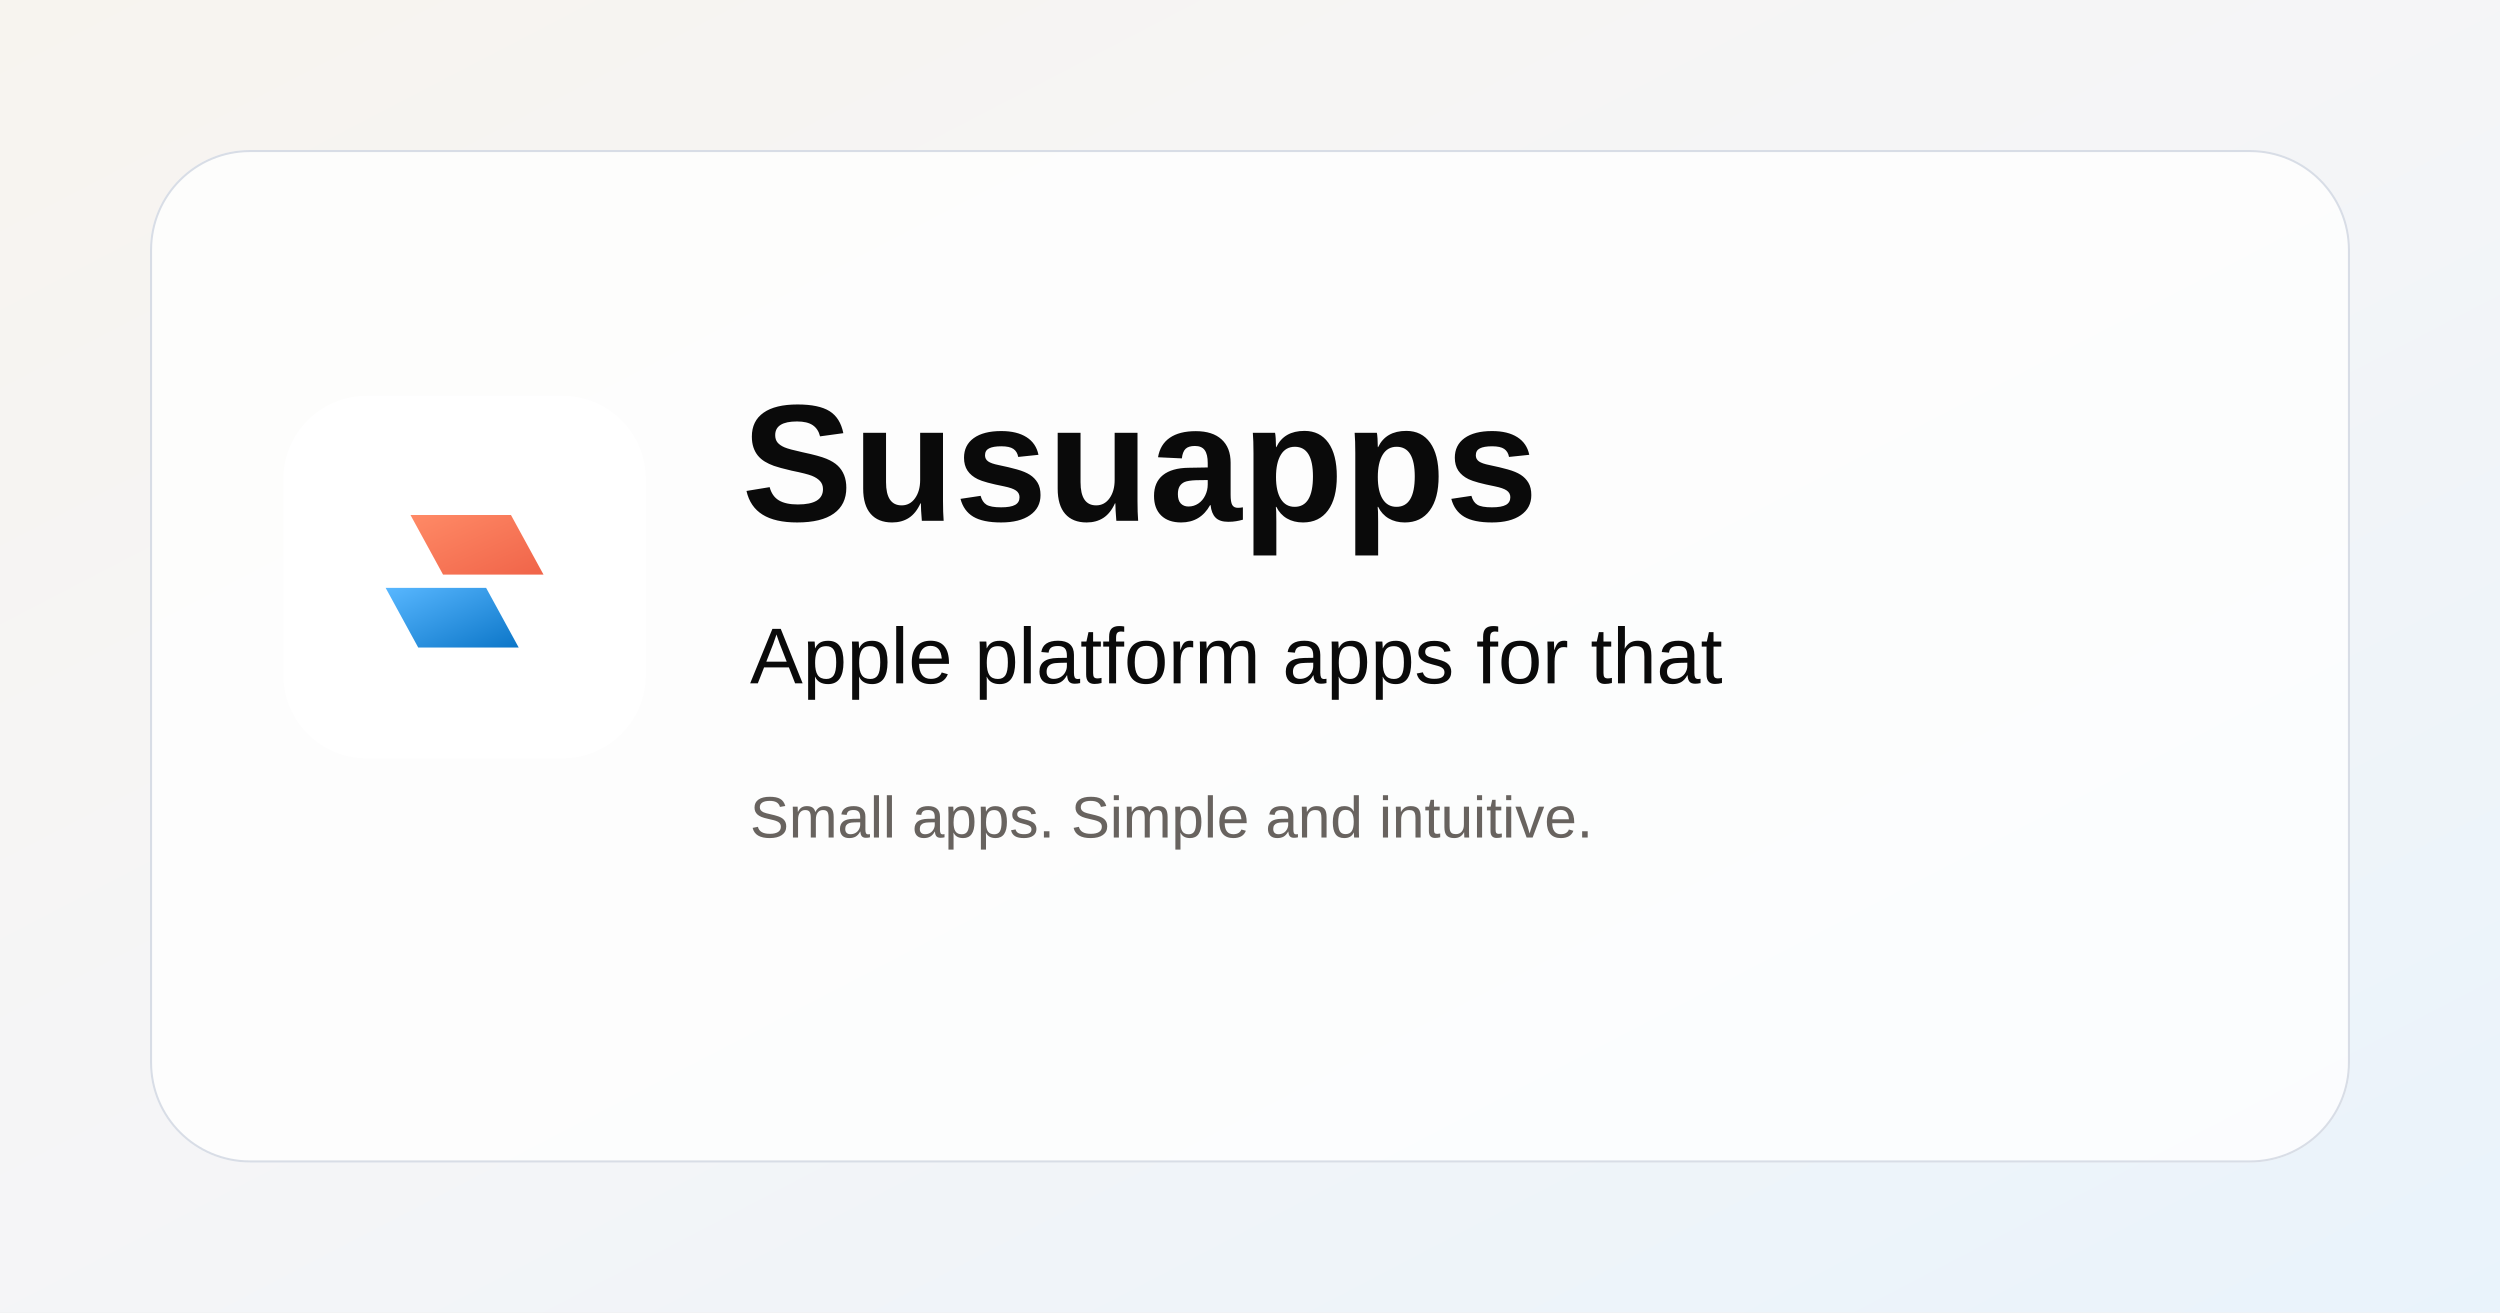
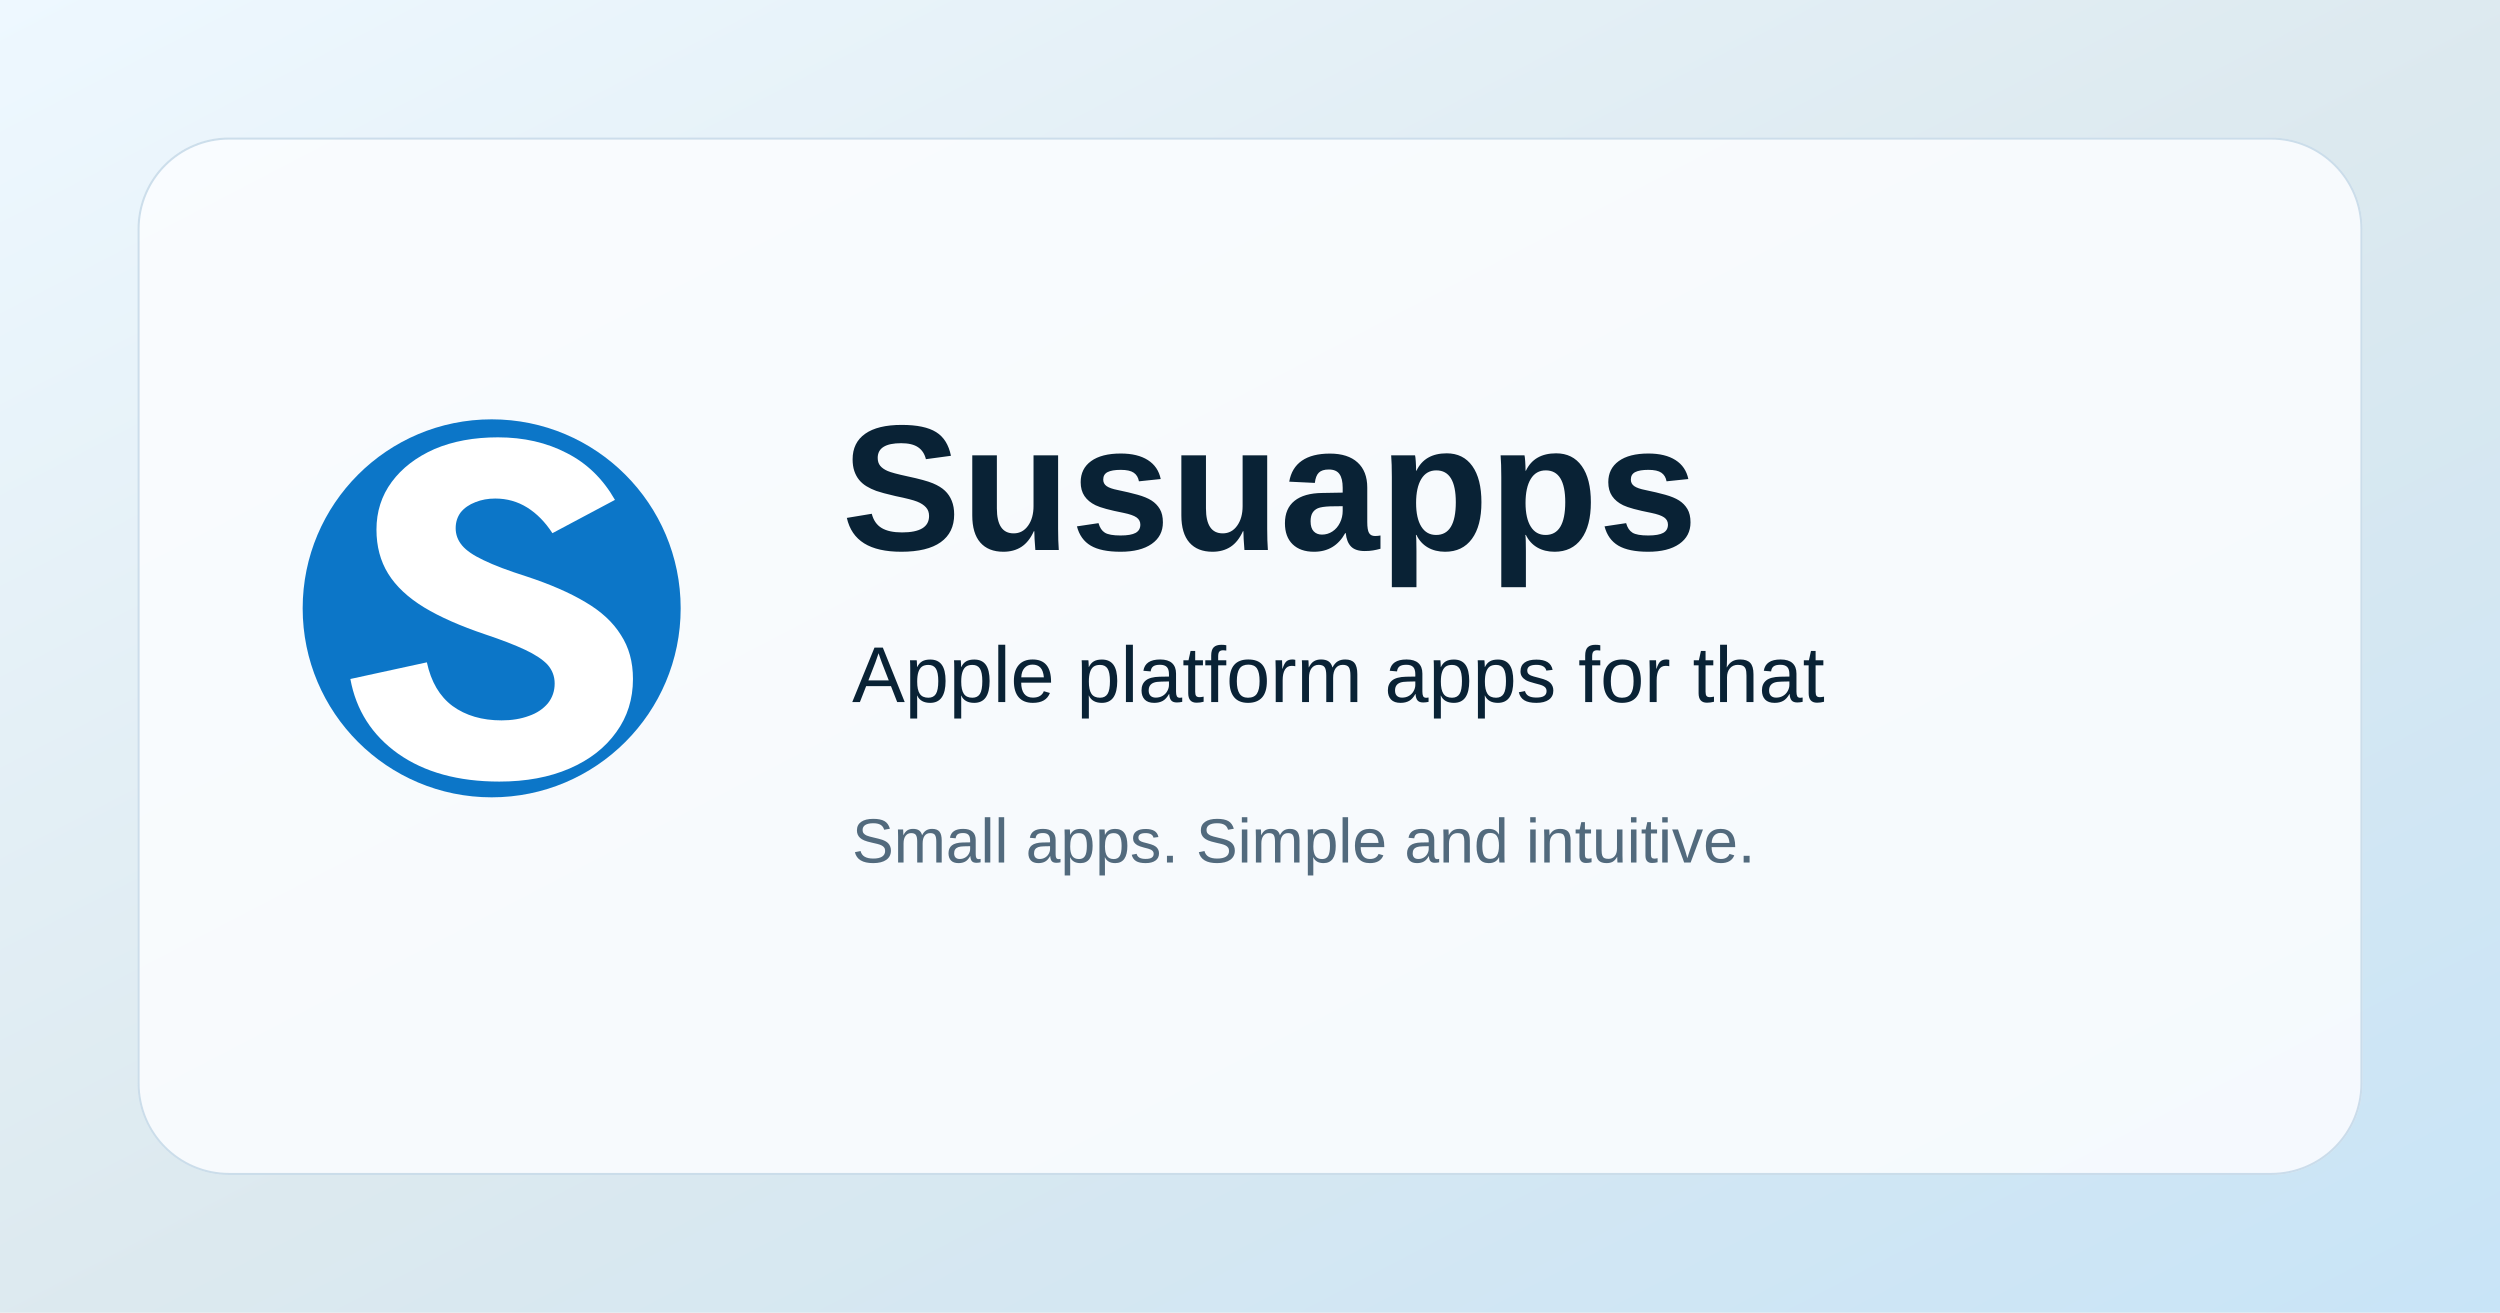
<svg xmlns="http://www.w3.org/2000/svg" width="1200" height="630" viewBox="0 0 1200 630">
  <defs>
    <linearGradient id="bg" x1="0" y1="0" x2="1" y2="1">
-       <stop offset="0" stop-color="#f7f4ef" />
-       <stop offset="0.48" stop-color="#f5f5f7" />
-       <stop offset="1" stop-color="#e9f3fb" />
-     </linearGradient>
-     <linearGradient id="markTop" x1="0" y1="0" x2="1" y2="1">
-       <stop offset="0" stop-color="#ff8a66" />
-       <stop offset="1" stop-color="#f06449" />
-     </linearGradient>
-     <linearGradient id="markBottom" x1="0" y1="0" x2="1" y2="1">
-       <stop offset="0" stop-color="#58b7ff" />
-       <stop offset="1" stop-color="#0c76c8" />
+       <stop offset="0" stop-color="#eef8ff" />
+       <stop offset=".52" stop-color="#dce9ef" />
+       <stop offset="1" stop-color="#c8e4f7" />
    </linearGradient>
  </defs>
  <rect width="1200" height="630" fill="url(#bg)" />
-   <rect x="72" y="72" width="1056" height="486" rx="48" fill="#ffffff" opacity="0.78" />
-   <rect x="72.5" y="72.5" width="1055" height="485" rx="47.5" fill="none" stroke="#d8dde6" />
-   <g transform="translate(136 190)">
-     <rect width="174" height="174" rx="40" fill="#ffffff" />
-     <g transform="translate(34 36) scale(2.65)">
-       <path d="M10.2 8h18.2l5.9 10.8H16.1L10.2 8Z" fill="url(#markTop)" />
-       <path d="M5.7 21.2h18.2L29.8 32H11.6L5.7 21.2Z" fill="url(#markBottom)" />
-     </g>
-   </g>
-   <text x="356" y="250" fill="#0a0a0a" font-family="'Helvetica Neue', Arial, -apple-system, BlinkMacSystemFont, 'SF Pro Text', sans-serif" font-size="80" font-weight="700">Susuapps</text>
-   <text x="360" y="328" fill="#0a0a0a" font-family="'Helvetica Neue', Arial, -apple-system, BlinkMacSystemFont, 'SF Pro Text', sans-serif" font-size="38" font-weight="400">Apple platform apps for that</text>
-   <text x="360" y="402" fill="#68635f" font-family="'Helvetica Neue', Arial, -apple-system, BlinkMacSystemFont, 'SF Pro Text', sans-serif" font-size="28" font-weight="400">Small apps. Simple and intuitive.</text>
+   <rect x="66" y="66" width="1068" height="498" rx="44" fill="#fbfdff" opacity=".86" />
+   <rect x="66.5" y="66.5" width="1067" height="497" rx="43.5" fill="none" stroke="#a7c5da" stroke-opacity=".55" />
+   <svg x="128" y="184" width="216" height="216" viewBox="0 0 100 100">
+     <circle cx="50" cy="50" r="42" fill="#0C76C8" />
+     <path fill="#fff" d="M51.7 88.5Q38 88.5 29.2 82.3Q20.5 76.1 18.6 65.7L35.6 62Q37 68.5 41.3 71.7Q45.7 74.9 52.2 74.9Q55.6 74.9 58.3 73.9Q60.9 73 62.5 71.1Q64 69.2 64 66.7Q64 64.3 62.4 62.5Q60.8 60.8 57.4 59.2Q54 57.6 48.6 55.8Q40.3 53 35 49.8Q29.6 46.5 27 42.3Q24.4 38.1 24.4 32.5Q24.4 26.5 27.8 21.9Q31.2 17.3 37.3 14.6Q43.4 12 51.4 12Q60 12 66.7 15.5Q73.4 18.9 77.4 25.9L63.5 33.3Q61.1 29.6 57.9 27.6Q54.7 25.6 50.8 25.6Q48.4 25.6 46.4 26.4Q44.3 27.2 43.1 28.7Q42 30.2 42 32.2Q42 34.3 43.4 36Q44.8 37.7 48.2 39.3Q51.7 41 57.7 42.9Q65.6 45.5 70.8 48.6Q76.1 51.7 78.7 55.9Q81.4 60 81.4 65.7Q81.4 72.4 77.7 77.5Q74 82.7 67.3 85.6Q60.6 88.5 51.7 88.5Z" />
+   </svg>
+   <text x="404" y="264" fill="#092235" font-family="Hanken Grotesk, Helvetica Neue, Arial, sans-serif" font-size="86" font-weight="760" letter-spacing="0">Susuapps</text>
+   <text x="409" y="337" fill="#092235" font-family="Hanken Grotesk, Helvetica Neue, Arial, sans-serif" font-size="38" font-weight="520" letter-spacing="0">Apple platform apps for that</text>
+   <text x="409" y="414" fill="#526a7d" font-family="Hanken Grotesk, Helvetica Neue, Arial, sans-serif" font-size="30" font-weight="430" letter-spacing="0">Small apps. Simple and intuitive.</text>
</svg>
